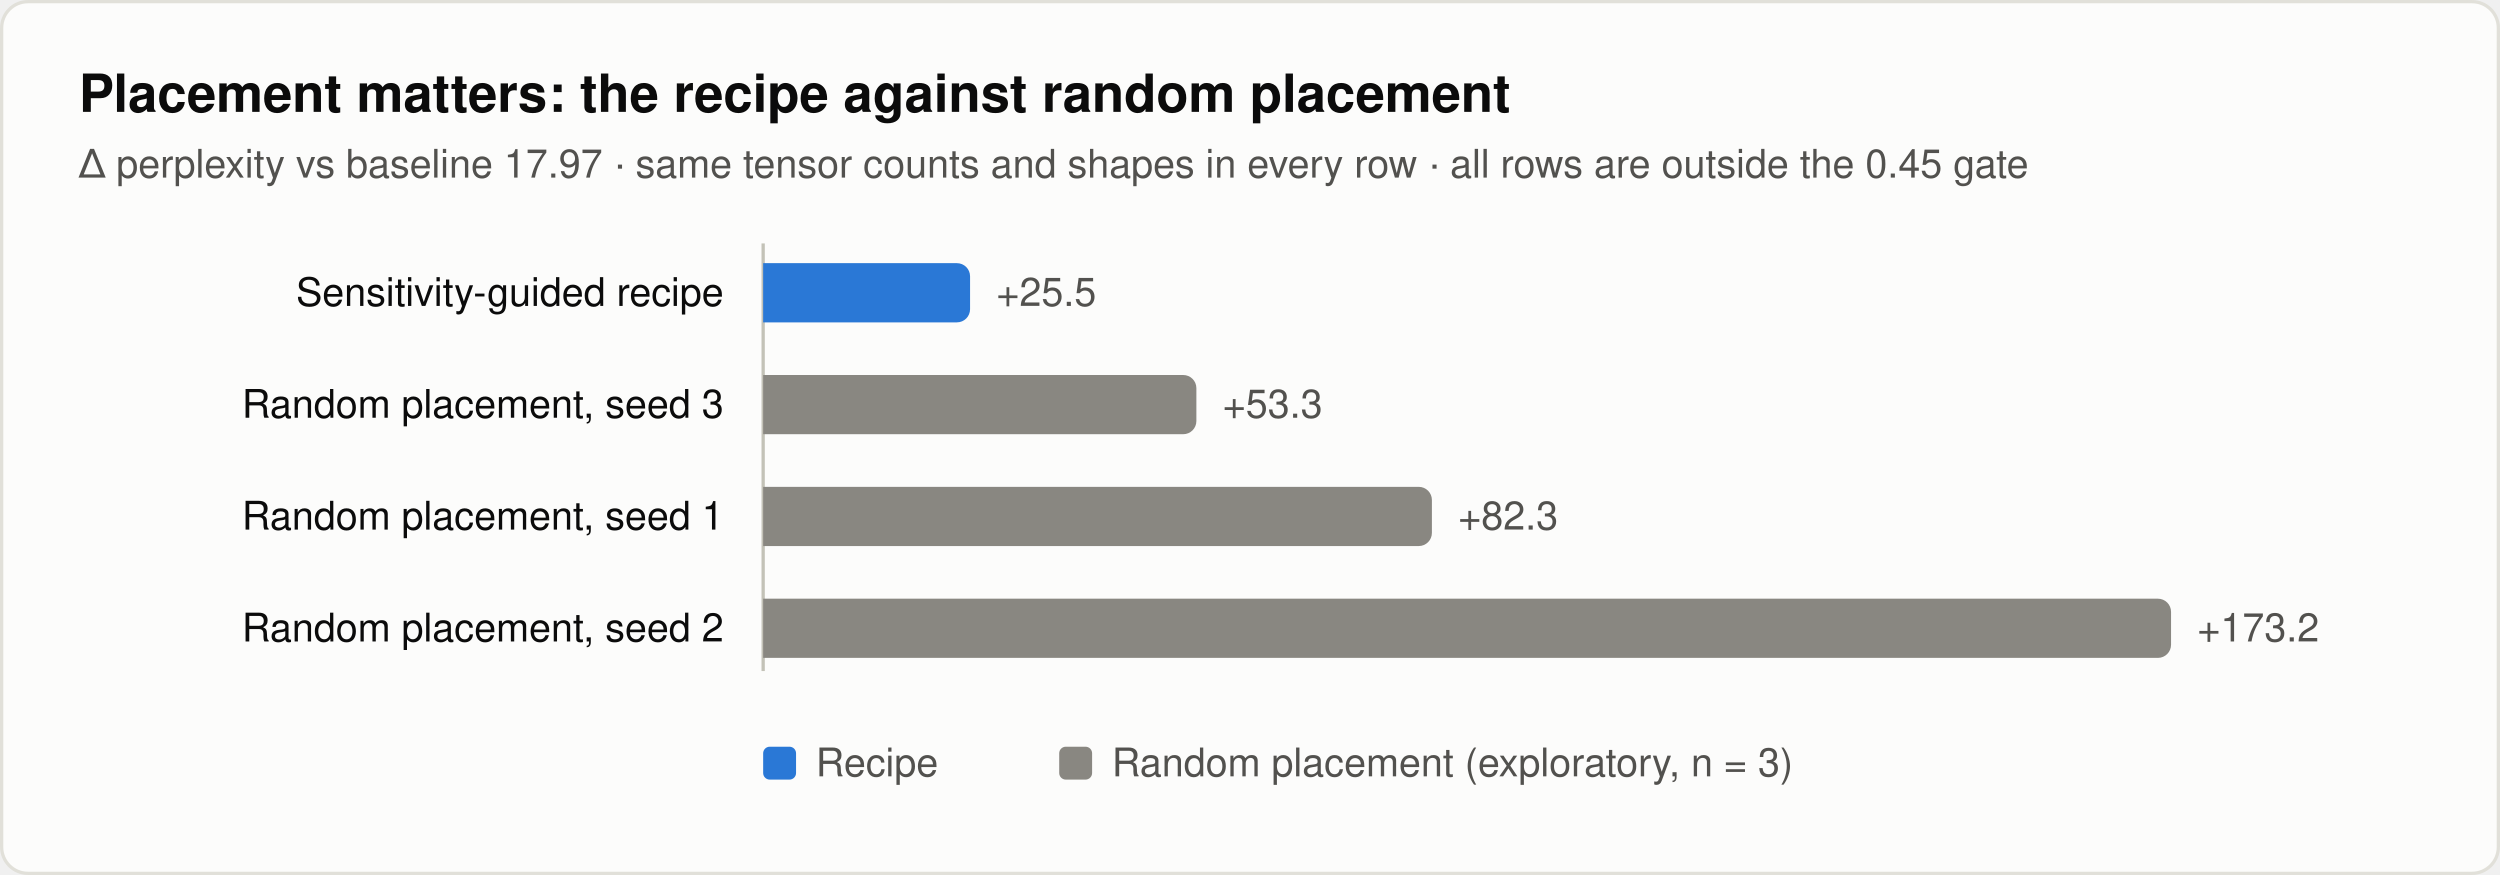
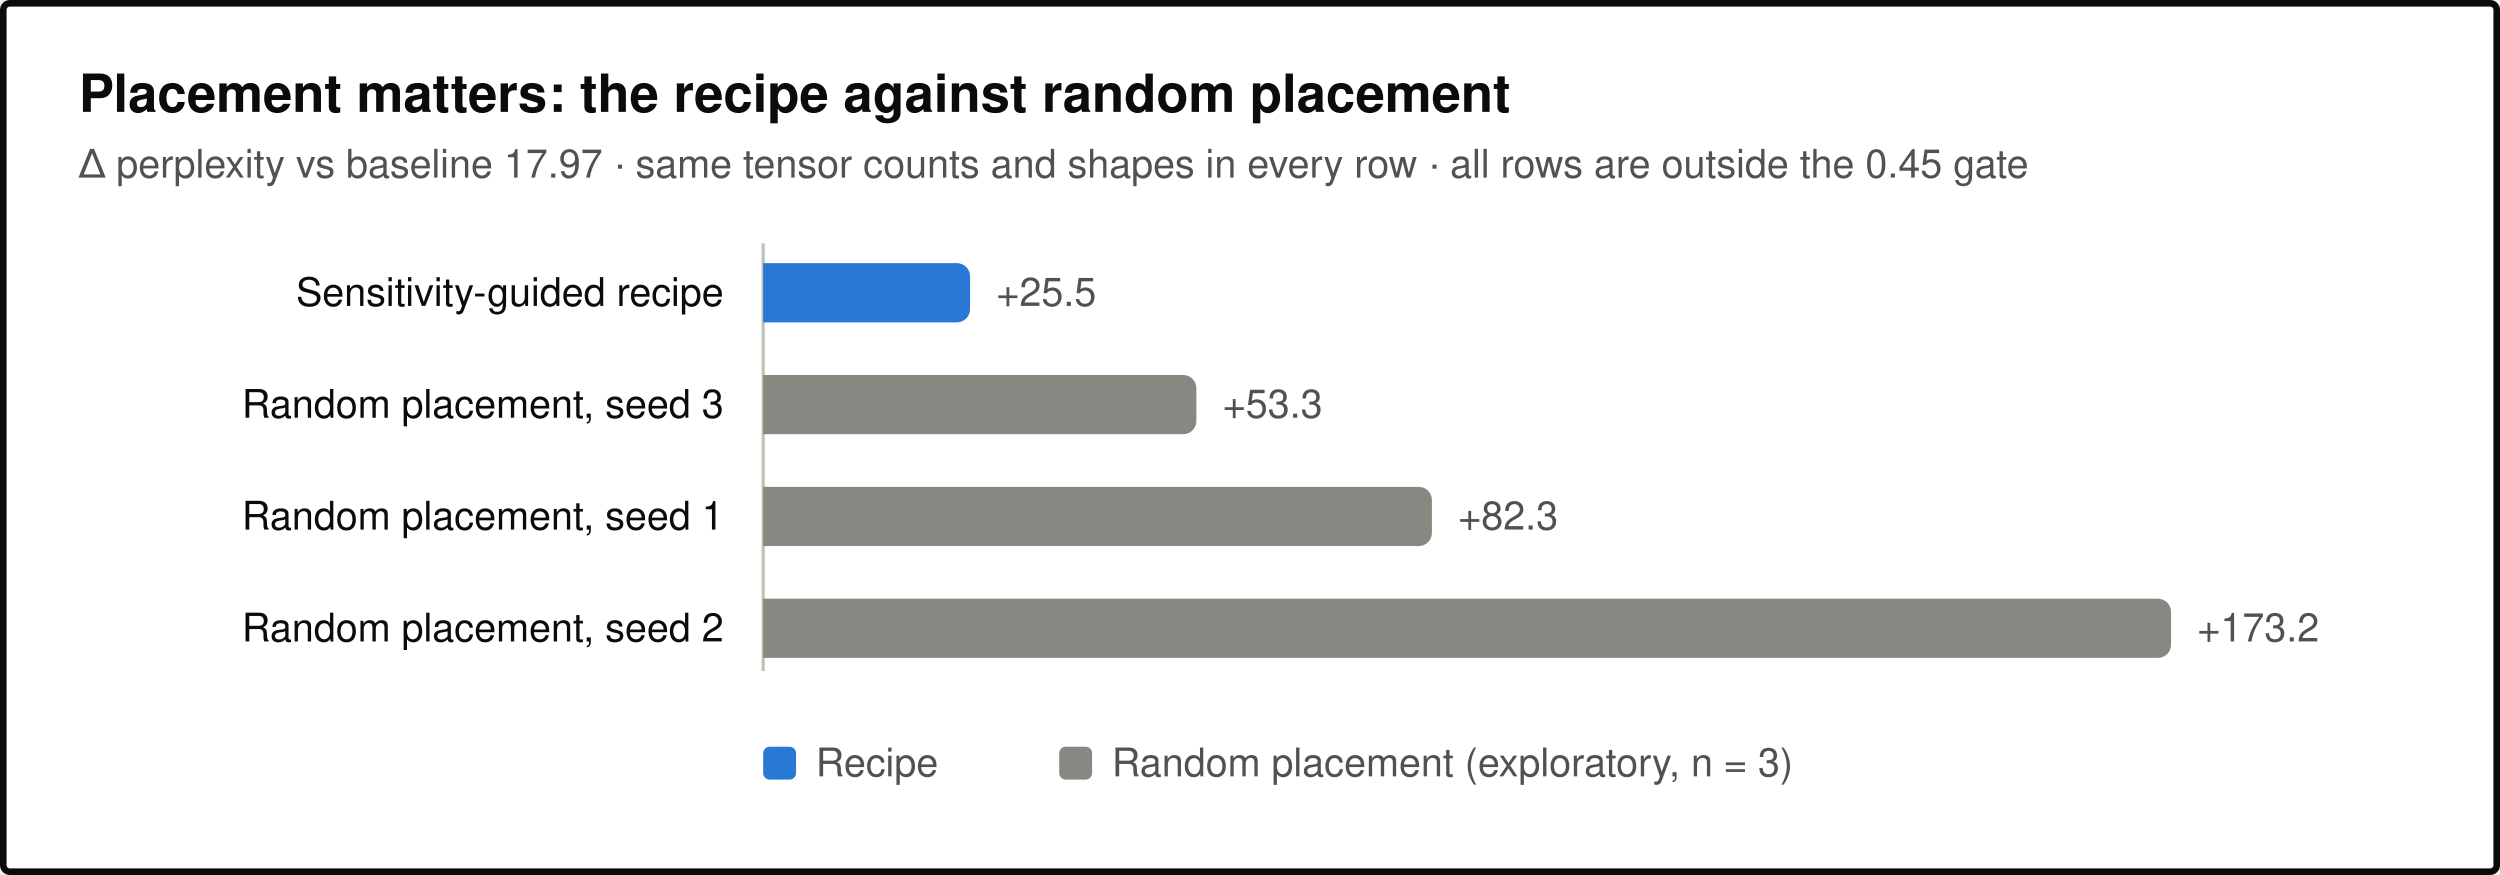
<svg xmlns="http://www.w3.org/2000/svg" viewBox="0 0 760 266" width="760" height="266" role="img" font-family="system-ui, -apple-system, &quot;Segoe UI&quot;, Helvetica, Arial, sans-serif">
-   <rect x="0.5" y="0.5" width="759" height="265" rx="8" fill="#fcfcfb" stroke="#e1e0d9" />
+   <rect x="1" y="1" width="758" height="264" rx="2" stroke-width="2" fill="#ffffff" stroke="#0b0b0b" />
  <text x="24.0" y="34.0" font-size="16" font-weight="600" fill="#0b0b0b" text-anchor="start">Placement matters: the recipe against random placement</text>
  <text x="24.0" y="54.0" font-size="12" font-weight="400" fill="#52514e" text-anchor="start">Δ perplexity vs baseline 17.97 · same tensor counts and shapes in every row · all rows are outside the 0.45 gate</text>
  <line x1="232.0" y1="74.0" x2="232.0" y2="204.0" stroke="#c3c2b7" stroke-width="1" />
  <text x="220.0" y="93.0" font-size="12" font-weight="400" fill="#0b0b0b" text-anchor="end">Sensitivity-guided recipe</text>
  <path d="M232.0,80.0 h58.9 a4,4 0 0 1 4,4 v10.0 a4,4 0 0 1 -4,4 h-58.9 z" fill="#2a78d6" />
  <text x="302.9" y="93.0" font-size="12" font-weight="400" fill="#52514e" text-anchor="start">+25.5</text>
  <text x="220.0" y="127.0" font-size="12" font-weight="400" fill="#0b0b0b" text-anchor="end">Random placement, seed 3</text>
  <path d="M232.0,114.0 h127.7 a4,4 0 0 1 4,4 v10.0 a4,4 0 0 1 -4,4 h-127.7 z" fill="#898781" />
  <text x="371.7" y="127.0" font-size="12" font-weight="400" fill="#52514e" text-anchor="start">+53.3</text>
  <text x="220.0" y="161.0" font-size="12" font-weight="400" fill="#0b0b0b" text-anchor="end">Random placement, seed 1</text>
  <path d="M232.0,148.0 h199.3 a4,4 0 0 1 4,4 v10.0 a4,4 0 0 1 -4,4 h-199.3 z" fill="#898781" />
  <text x="443.3" y="161.0" font-size="12" font-weight="400" fill="#52514e" text-anchor="start">+82.3</text>
  <text x="220.0" y="195.0" font-size="12" font-weight="400" fill="#0b0b0b" text-anchor="end">Random placement, seed 2</text>
  <path d="M232.0,182.0 h424.0 a4,4 0 0 1 4,4 v10.0 a4,4 0 0 1 -4,4 h-424.0 z" fill="#898781" />
  <text x="668.0" y="195.0" font-size="12" font-weight="400" fill="#52514e" text-anchor="start">+173.2</text>
  <rect x="232" y="227" width="10" height="10" rx="2" fill="#2a78d6" />
  <text x="248.0" y="236.0" font-size="12" font-weight="400" fill="#52514e" text-anchor="start">Recipe</text>
  <rect x="322" y="227" width="10" height="10" rx="2" fill="#898781" />
  <text x="338.0" y="236.0" font-size="12" font-weight="400" fill="#52514e" text-anchor="start">Random placement (exploratory, n = 3)</text>
</svg>
